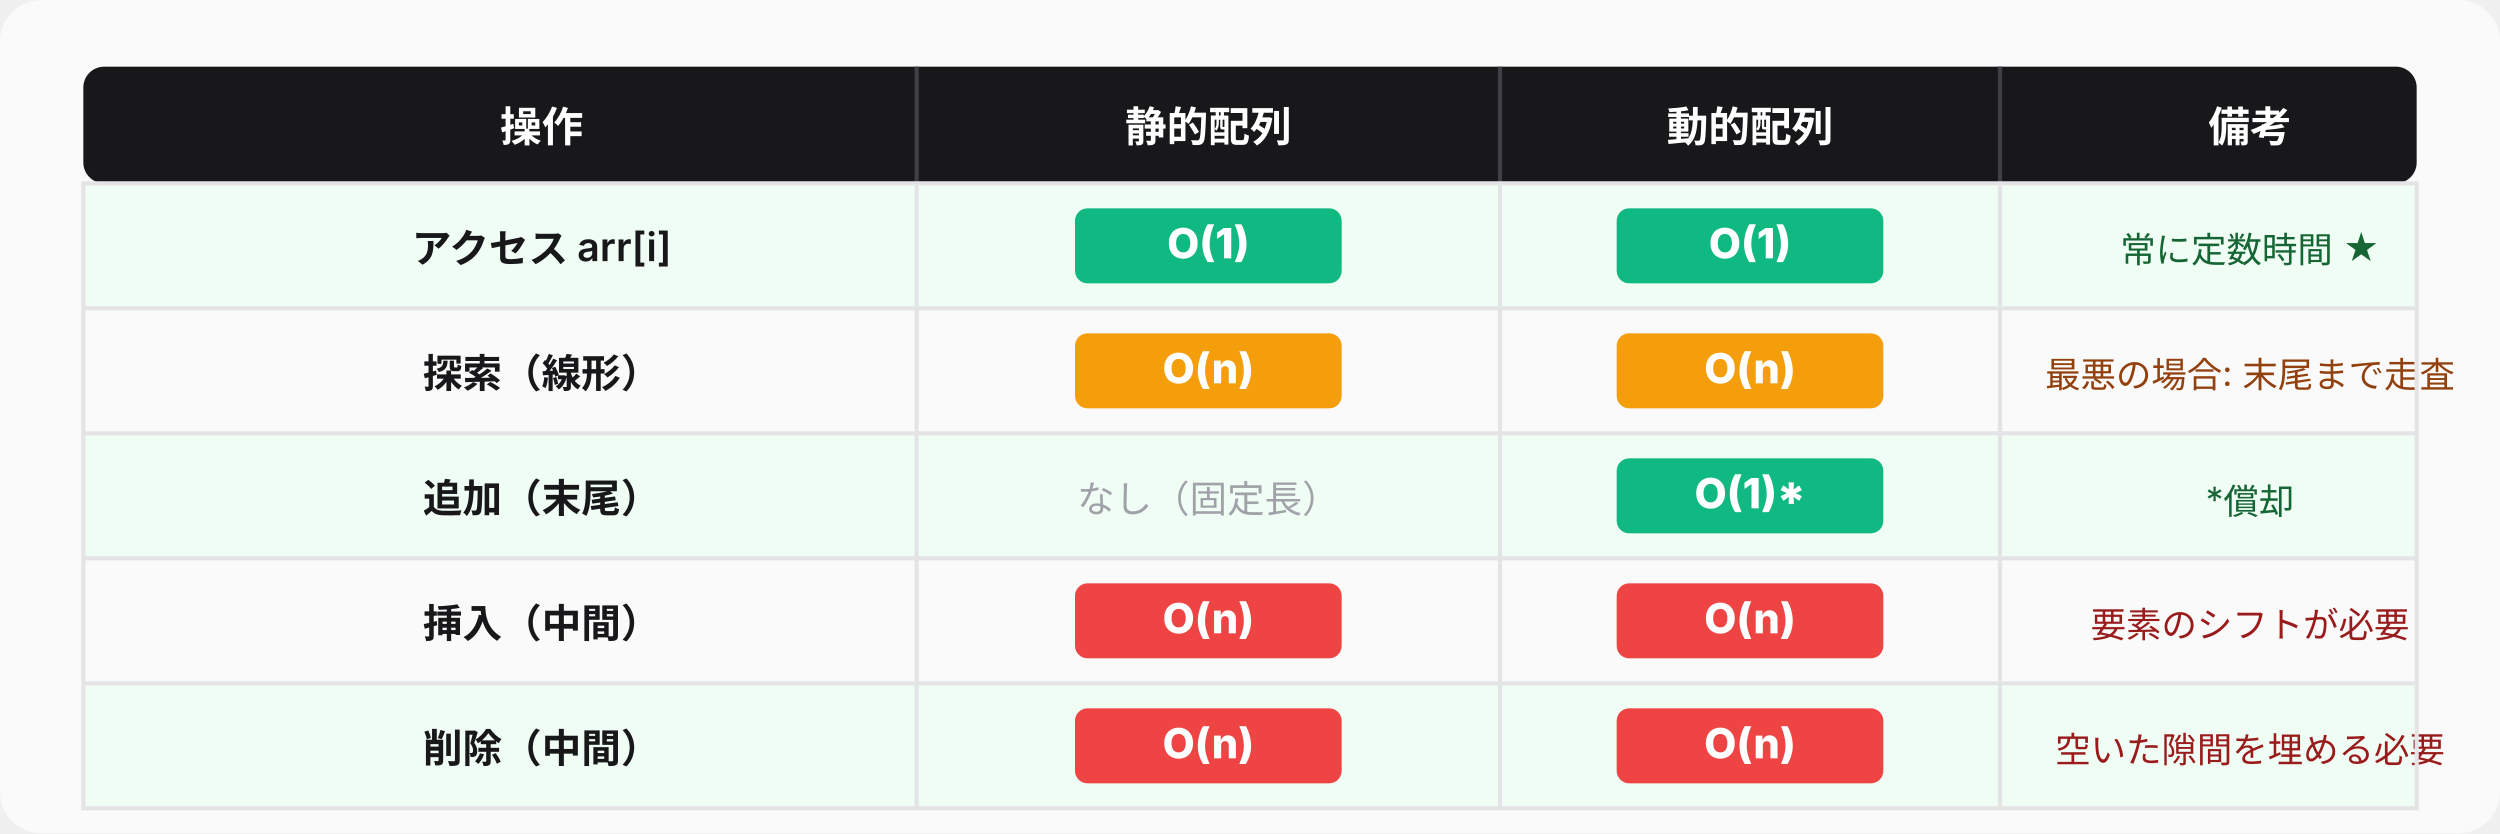
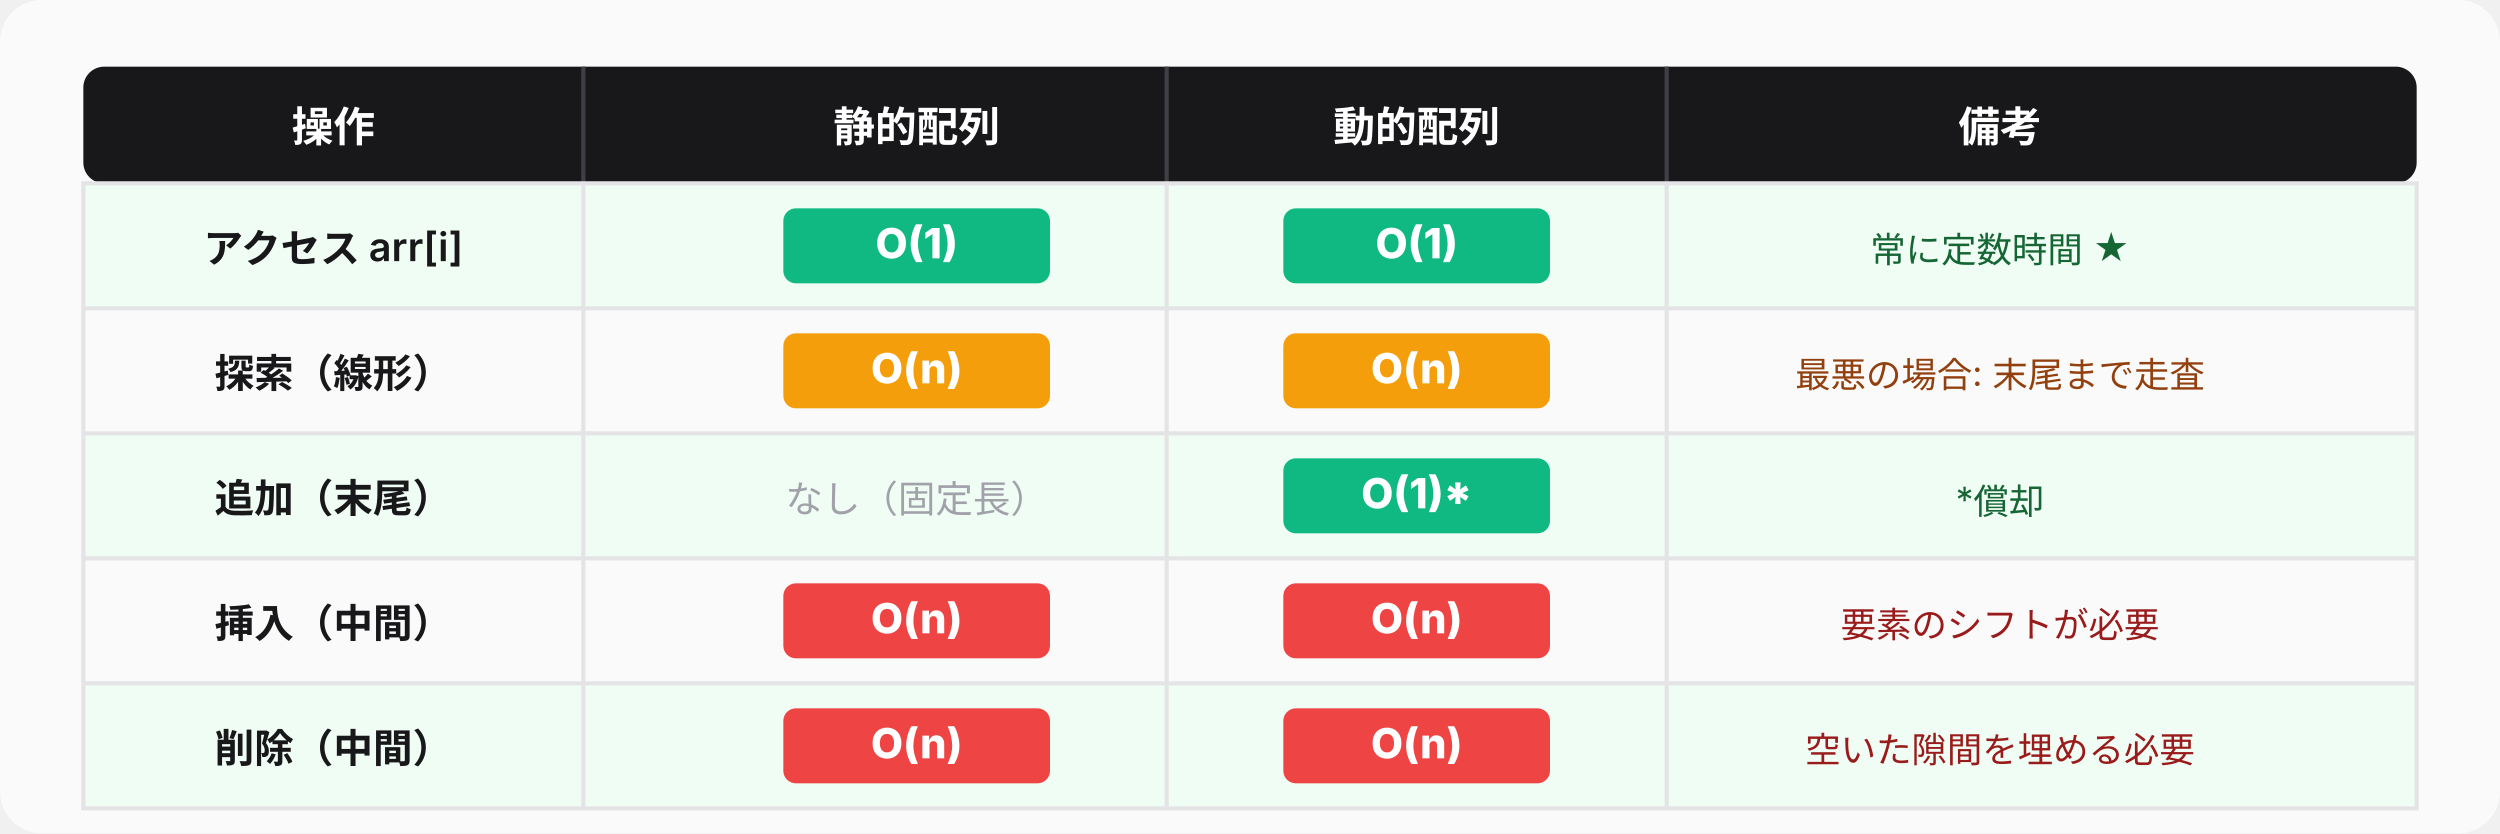
<svg xmlns="http://www.w3.org/2000/svg" viewBox="0 0 600 200" font-family="-apple-system, BlinkMacSystemFont, 'Segoe UI', sans-serif">
  <rect width="600" height="200" fill="#fafafa" rx="10" />
  <rect x="20" y="16" width="560" height="28" rx="5" fill="#18181b" />
-   <text x="130" y="34" font-size="10" font-weight="700" fill="white" text-anchor="middle">操作</text>
-   <text x="290" y="34" font-size="10" font-weight="700" fill="white" text-anchor="middle">静的配列</text>
-   <text x="420" y="34" font-size="10" font-weight="700" fill="white" text-anchor="middle">動的配列</text>
-   <text x="540" y="34" font-size="10" font-weight="700" fill="white" text-anchor="middle">備考</text>
-   <line x1="220" y1="16" x2="220" y2="44" stroke="#3f3f46" stroke-width="1" />
-   <line x1="360" y1="16" x2="360" y2="44" stroke="#3f3f46" stroke-width="1" />
-   <line x1="480" y1="16" x2="480" y2="44" stroke="#3f3f46" stroke-width="1" />
+   <text x="80" y="34" font-size="10" font-weight="700" fill="white" text-anchor="middle">操作</text>
+   <text x="220" y="34" font-size="10" font-weight="700" fill="white" text-anchor="middle">静的配列</text>
+   <text x="340" y="34" font-size="10" font-weight="700" fill="white" text-anchor="middle">動的配列</text>
+   <text x="480" y="34" font-size="10" font-weight="700" fill="white" text-anchor="middle">備考</text>
+   <line x1="140" y1="16" x2="140" y2="44" stroke="#3f3f46" stroke-width="1" />
+   <line x1="280" y1="16" x2="280" y2="44" stroke="#3f3f46" stroke-width="1" />
+   <line x1="400" y1="16" x2="400" y2="44" stroke="#3f3f46" stroke-width="1" />
  <rect x="20" y="44" width="560" height="30" fill="#f0fdf4" />
-   <text x="130" y="63" font-size="9.5" fill="#18181b" text-anchor="middle" font-weight="600">アクセス arr[i]</text>
-   <rect x="258" y="50" width="64" height="18" rx="3" fill="#10b981" />
-   <text x="290" y="62" font-size="10" font-weight="800" fill="white" text-anchor="middle">O(1)</text>
-   <rect x="388" y="50" width="64" height="18" rx="3" fill="#10b981" />
-   <text x="420" y="62" font-size="10" font-weight="800" fill="white" text-anchor="middle">O(1)</text>
-   <text x="540" y="63" font-size="8.5" fill="#166534" text-anchor="middle">常に定数時間 ★</text>
+   <text x="80" y="63" font-size="9.5" fill="#18181b" text-anchor="middle" font-weight="600">アクセス arr[i]</text>
+   <rect x="188" y="50" width="64" height="18" rx="3" fill="#10b981" />
+   <text x="220" y="62" font-size="10" font-weight="800" fill="white" text-anchor="middle">O(1)</text>
+   <rect x="308" y="50" width="64" height="18" rx="3" fill="#10b981" />
+   <text x="340" y="62" font-size="10" font-weight="800" fill="white" text-anchor="middle">O(1)</text>
+   <text x="480" y="63" font-size="8.5" fill="#166534" text-anchor="middle">常に定数時間 ★</text>
  <rect x="20" y="74" width="560" height="30" fill="#fafafa" />
-   <text x="130" y="93" font-size="9.5" fill="#18181b" text-anchor="middle" font-weight="600">探索（線形）</text>
-   <rect x="258" y="80" width="64" height="18" rx="3" fill="#f59e0b" />
-   <text x="290" y="92" font-size="10" font-weight="800" fill="white" text-anchor="middle">O(n)</text>
-   <rect x="388" y="80" width="64" height="18" rx="3" fill="#f59e0b" />
-   <text x="420" y="92" font-size="10" font-weight="800" fill="white" text-anchor="middle">O(n)</text>
-   <text x="540" y="93" font-size="8.5" fill="#92400e" text-anchor="middle">最悪の場合: 末尾まで走査</text>
+   <text x="80" y="93" font-size="9.5" fill="#18181b" text-anchor="middle" font-weight="600">探索（線形）</text>
+   <rect x="188" y="80" width="64" height="18" rx="3" fill="#f59e0b" />
+   <text x="220" y="92" font-size="10" font-weight="800" fill="white" text-anchor="middle">O(n)</text>
+   <rect x="308" y="80" width="64" height="18" rx="3" fill="#f59e0b" />
+   <text x="340" y="92" font-size="10" font-weight="800" fill="white" text-anchor="middle">O(n)</text>
+   <text x="480" y="93" font-size="8.5" fill="#92400e" text-anchor="middle">最悪の場合: 末尾まで走査</text>
  <rect x="20" y="104" width="560" height="30" fill="#f0fdf4" />
-   <text x="130" y="123" font-size="9.5" fill="#18181b" text-anchor="middle" font-weight="600">追加（末尾）</text>
-   <text x="290" y="123" font-size="9" fill="#a1a1aa" text-anchor="middle">なし（固定長）</text>
-   <rect x="388" y="110" width="64" height="18" rx="3" fill="#10b981" />
-   <text x="420" y="122" font-size="10" font-weight="800" fill="white" text-anchor="middle">O(1)*</text>
-   <text x="540" y="123" font-size="8.5" fill="#166534" text-anchor="middle">*償却</text>
+   <text x="80" y="123" font-size="9.5" fill="#18181b" text-anchor="middle" font-weight="600">追加（末尾）</text>
+   <text x="220" y="123" font-size="9" fill="#a1a1aa" text-anchor="middle">なし（固定長）</text>
+   <rect x="308" y="110" width="64" height="18" rx="3" fill="#10b981" />
+   <text x="340" y="122" font-size="10" font-weight="800" fill="white" text-anchor="middle">O(1)*</text>
+   <text x="480" y="123" font-size="8.5" fill="#166534" text-anchor="middle">*償却</text>
  <rect x="20" y="134" width="560" height="30" fill="#fafafa" />
-   <text x="130" y="153" font-size="9.5" fill="#18181b" text-anchor="middle" font-weight="600">挿入（中間）</text>
-   <rect x="258" y="140" width="64" height="18" rx="3" fill="#ef4444" />
-   <text x="290" y="152" font-size="10" font-weight="800" fill="white" text-anchor="middle">O(n)</text>
-   <rect x="388" y="140" width="64" height="18" rx="3" fill="#ef4444" />
-   <text x="420" y="152" font-size="10" font-weight="800" fill="white" text-anchor="middle">O(n)</text>
-   <text x="540" y="153" font-size="8.5" fill="#991b1b" text-anchor="middle">要素のシフトが必要</text>
+   <text x="80" y="153" font-size="9.5" fill="#18181b" text-anchor="middle" font-weight="600">挿入（中間）</text>
+   <rect x="188" y="140" width="64" height="18" rx="3" fill="#ef4444" />
+   <text x="220" y="152" font-size="10" font-weight="800" fill="white" text-anchor="middle">O(n)</text>
+   <rect x="308" y="140" width="64" height="18" rx="3" fill="#ef4444" />
+   <text x="340" y="152" font-size="10" font-weight="800" fill="white" text-anchor="middle">O(n)</text>
+   <text x="480" y="153" font-size="8.5" fill="#991b1b" text-anchor="middle">要素のシフトが必要</text>
  <rect x="20" y="164" width="560" height="30" fill="#f0fdf4" />
-   <text x="130" y="183" font-size="9.5" fill="#18181b" text-anchor="middle" font-weight="600">削除（中間）</text>
-   <rect x="258" y="170" width="64" height="18" rx="3" fill="#ef4444" />
-   <text x="290" y="182" font-size="10" font-weight="800" fill="white" text-anchor="middle">O(n)</text>
-   <rect x="388" y="170" width="64" height="18" rx="3" fill="#ef4444" />
-   <text x="420" y="182" font-size="10" font-weight="800" fill="white" text-anchor="middle">O(n)</text>
-   <text x="540" y="183" font-size="8.5" fill="#991b1b" text-anchor="middle">空いた隙間を埋める必要</text>
+   <text x="80" y="183" font-size="9.5" fill="#18181b" text-anchor="middle" font-weight="600">削除（中間）</text>
+   <rect x="188" y="170" width="64" height="18" rx="3" fill="#ef4444" />
+   <text x="220" y="182" font-size="10" font-weight="800" fill="white" text-anchor="middle">O(n)</text>
+   <rect x="308" y="170" width="64" height="18" rx="3" fill="#ef4444" />
+   <text x="340" y="182" font-size="10" font-weight="800" fill="white" text-anchor="middle">O(n)</text>
+   <text x="480" y="183" font-size="8.5" fill="#991b1b" text-anchor="middle">空いた隙間を埋める必要</text>
  <rect x="20" y="44" width="560" height="150" fill="none" stroke="#e4e4e7" stroke-width="1" rx="0" />
  <line x1="20" y1="74" x2="580" y2="74" stroke="#e4e4e7" stroke-width="1" />
  <line x1="20" y1="104" x2="580" y2="104" stroke="#e4e4e7" stroke-width="1" />
  <line x1="20" y1="134" x2="580" y2="134" stroke="#e4e4e7" stroke-width="1" />
  <line x1="20" y1="164" x2="580" y2="164" stroke="#e4e4e7" stroke-width="1" />
-   <line x1="220" y1="44" x2="220" y2="194" stroke="#e4e4e7" stroke-width="1" />
-   <line x1="360" y1="44" x2="360" y2="194" stroke="#e4e4e7" stroke-width="1" />
-   <line x1="480" y1="44" x2="480" y2="194" stroke="#e4e4e7" stroke-width="1" />
+   <line x1="140" y1="44" x2="140" y2="194" stroke="#e4e4e7" stroke-width="1" />
+   <line x1="280" y1="44" x2="280" y2="194" stroke="#e4e4e7" stroke-width="1" />
+   <line x1="400" y1="44" x2="400" y2="194" stroke="#e4e4e7" stroke-width="1" />
</svg>
